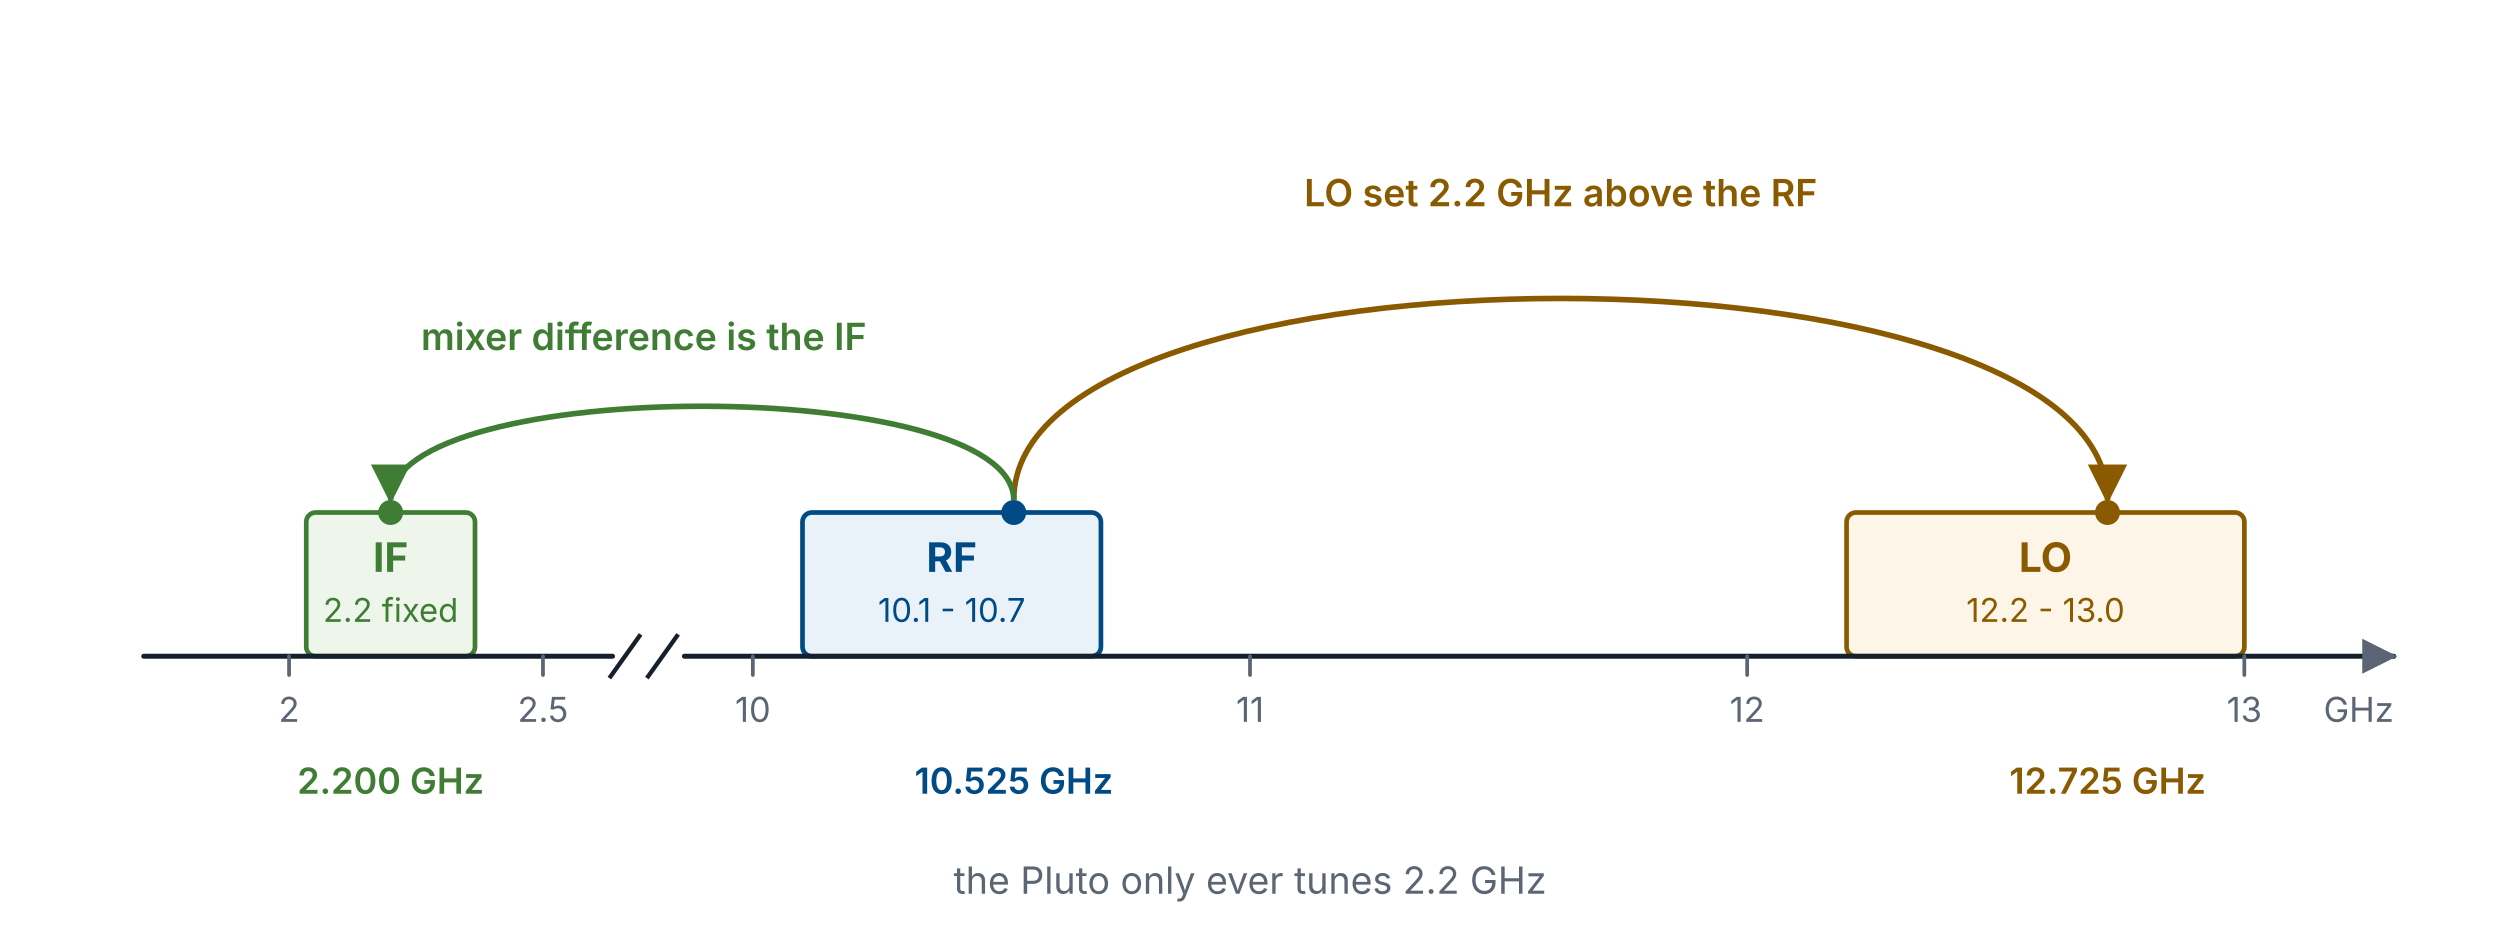
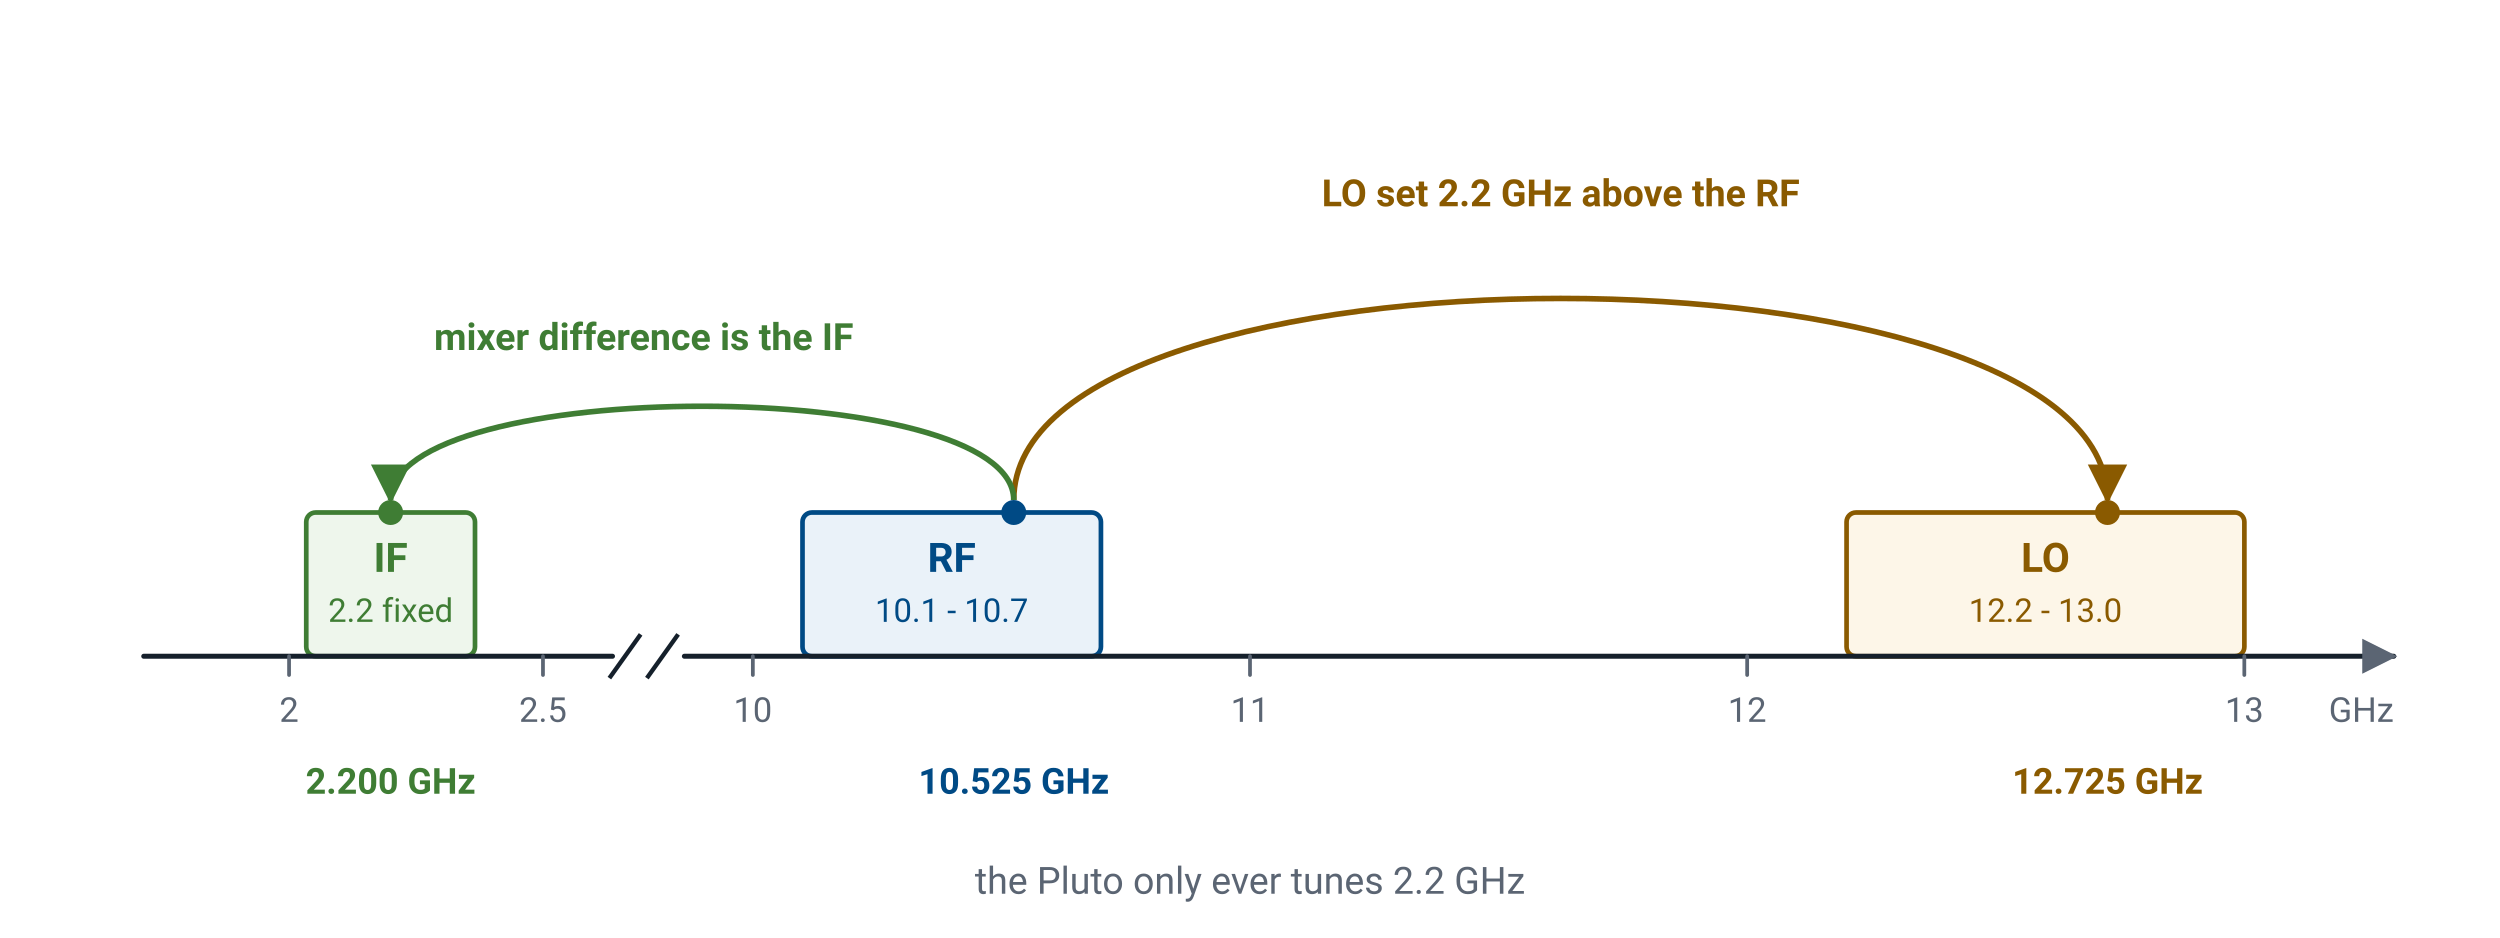
<svg xmlns="http://www.w3.org/2000/svg" viewBox="0 0 800 300" width="800" height="300" role="img" aria-label="PHASER frequency plan: X-band RF, LO band, and the 2.2 GHz IF">
  <defs>
    <marker id="aN" viewBox="0 0 10 10" refX="9" refY="5" markerWidth="7" markerHeight="7" orient="auto-start-reverse">
      <path d="M 0 0 L 10 5 L 0 10 z" fill="#004a85" />
    </marker>
    <marker id="aA" viewBox="0 0 10 10" refX="9" refY="5" markerWidth="7" markerHeight="7" orient="auto-start-reverse">
      <path d="M 0 0 L 10 5 L 0 10 z" fill="#8a5a00" />
    </marker>
    <marker id="aG" viewBox="0 0 10 10" refX="9" refY="5" markerWidth="7" markerHeight="7" orient="auto-start-reverse">
      <path d="M 0 0 L 10 5 L 0 10 z" fill="#3f7d34" />
    </marker>
    <marker id="aI" viewBox="0 0 10 10" refX="9" refY="5" markerWidth="7" markerHeight="7" orient="auto-start-reverse">
      <path d="M 0 0 L 10 5 L 0 10 z" fill="#5b6573" />
    </marker>
  </defs>
  <rect x="256.8" y="164" width="95.5" height="46" rx="3" fill="#eaf2f9" stroke="#004a85" stroke-width="1.5" />
-   <text x="304.545" y="183" font-family="Inter, 'Source Sans Pro', system-ui, -apple-system, sans-serif" font-size="13" fill="#004a85" text-anchor="middle" font-weight="700">RF</text>
-   <text x="304.545" y="199" font-family="Inter, 'Source Sans Pro', system-ui, -apple-system, sans-serif" font-size="10.5" fill="#004a85" text-anchor="middle" font-weight="400">10.1 - 10.7</text>
+   <text x="304.545" y="183" font-family="'Source Sans Pro', 'Segoe UI', Roboto, Helvetica, Arial, sans-serif" font-size="13" fill="#004a85" text-anchor="middle" font-weight="700">RF</text>
+   <text x="304.545" y="199" font-family="'Source Sans Pro', 'Segoe UI', Roboto, Helvetica, Arial, sans-serif" font-size="10.5" fill="#004a85" text-anchor="middle" font-weight="400">10.1 - 10.7</text>
  <rect x="590.9" y="164" width="127.3" height="46" rx="3" fill="#fdf6e8" stroke="#8a5a00" stroke-width="1.5" />
-   <text x="654.545" y="183" font-family="Inter, 'Source Sans Pro', system-ui, -apple-system, sans-serif" font-size="13" fill="#8a5a00" text-anchor="middle" font-weight="700">LO</text>
-   <text x="654.545" y="199" font-family="Inter, 'Source Sans Pro', system-ui, -apple-system, sans-serif" font-size="10.5" fill="#8a5a00" text-anchor="middle" font-weight="400">12.2 - 13.0</text>
+   <text x="654.545" y="183" font-family="'Source Sans Pro', 'Segoe UI', Roboto, Helvetica, Arial, sans-serif" font-size="13" fill="#8a5a00" text-anchor="middle" font-weight="700">LO</text>
+   <text x="654.545" y="199" font-family="'Source Sans Pro', 'Segoe UI', Roboto, Helvetica, Arial, sans-serif" font-size="10.5" fill="#8a5a00" text-anchor="middle" font-weight="400">12.2 - 13.0</text>
  <rect x="98.0" y="164" width="54.0" height="46" rx="3" fill="#eef6ec" stroke="#3f7d34" stroke-width="1.5" />
-   <text x="125.0" y="183" font-family="Inter, 'Source Sans Pro', system-ui, -apple-system, sans-serif" font-size="13" fill="#3f7d34" text-anchor="middle" font-weight="700">IF</text>
-   <text x="125.0" y="199" font-family="Inter, 'Source Sans Pro', system-ui, -apple-system, sans-serif" font-size="10.5" fill="#3f7d34" text-anchor="middle" font-weight="400">2.2 fixed</text>
+   <text x="125.0" y="183" font-family="'Source Sans Pro', 'Segoe UI', Roboto, Helvetica, Arial, sans-serif" font-size="13" fill="#3f7d34" text-anchor="middle" font-weight="700">IF</text>
+   <text x="125.0" y="199" font-family="'Source Sans Pro', 'Segoe UI', Roboto, Helvetica, Arial, sans-serif" font-size="10.5" fill="#3f7d34" text-anchor="middle" font-weight="400">2.2 fixed</text>
  <line x1="46" y1="210" x2="196.0" y2="210" stroke="#15202b" stroke-width="1.6" stroke-linecap="round" />
  <line x1="219.0" y1="210" x2="766" y2="210" stroke="#15202b" stroke-width="1.6" stroke-linecap="round" marker-end="url(#aI)" />
  <path d="M 195 217 L 205 203" stroke="#15202b" stroke-width="1.4" fill="none" />
  <path d="M 207 217 L 217 203" stroke="#15202b" stroke-width="1.4" fill="none" />
  <line x1="92.5" y1="210" x2="92.5" y2="216" stroke="#5b6573" stroke-width="1.2" stroke-linecap="round" />
-   <text x="92.5" y="231" font-family="Inter, 'Source Sans Pro', system-ui, -apple-system, sans-serif" font-size="11" fill="#5b6573" text-anchor="middle" font-weight="400">2</text>
+   <text x="92.5" y="231" font-family="'Source Sans Pro', 'Segoe UI', Roboto, Helvetica, Arial, sans-serif" font-size="11" fill="#5b6573" text-anchor="middle" font-weight="400">2</text>
  <line x1="173.75" y1="210" x2="173.75" y2="216" stroke="#5b6573" stroke-width="1.2" stroke-linecap="round" />
-   <text x="173.75" y="231" font-family="Inter, 'Source Sans Pro', system-ui, -apple-system, sans-serif" font-size="11" fill="#5b6573" text-anchor="middle" font-weight="400">2.5</text>
+   <text x="173.75" y="231" font-family="'Source Sans Pro', 'Segoe UI', Roboto, Helvetica, Arial, sans-serif" font-size="11" fill="#5b6573" text-anchor="middle" font-weight="400">2.5</text>
  <line x1="240.909" y1="210" x2="240.909" y2="216" stroke="#5b6573" stroke-width="1.2" stroke-linecap="round" />
-   <text x="240.909" y="231" font-family="Inter, 'Source Sans Pro', system-ui, -apple-system, sans-serif" font-size="11" fill="#5b6573" text-anchor="middle" font-weight="400">10</text>
+   <text x="240.909" y="231" font-family="'Source Sans Pro', 'Segoe UI', Roboto, Helvetica, Arial, sans-serif" font-size="11" fill="#5b6573" text-anchor="middle" font-weight="400">10</text>
  <line x1="400.0" y1="210" x2="400.0" y2="216" stroke="#5b6573" stroke-width="1.2" stroke-linecap="round" />
-   <text x="400.0" y="231" font-family="Inter, 'Source Sans Pro', system-ui, -apple-system, sans-serif" font-size="11" fill="#5b6573" text-anchor="middle" font-weight="400">11</text>
+   <text x="400.0" y="231" font-family="'Source Sans Pro', 'Segoe UI', Roboto, Helvetica, Arial, sans-serif" font-size="11" fill="#5b6573" text-anchor="middle" font-weight="400">11</text>
  <line x1="559.091" y1="210" x2="559.091" y2="216" stroke="#5b6573" stroke-width="1.2" stroke-linecap="round" />
-   <text x="559.091" y="231" font-family="Inter, 'Source Sans Pro', system-ui, -apple-system, sans-serif" font-size="11" fill="#5b6573" text-anchor="middle" font-weight="400">12</text>
+   <text x="559.091" y="231" font-family="'Source Sans Pro', 'Segoe UI', Roboto, Helvetica, Arial, sans-serif" font-size="11" fill="#5b6573" text-anchor="middle" font-weight="400">12</text>
  <line x1="718.182" y1="210" x2="718.182" y2="216" stroke="#5b6573" stroke-width="1.2" stroke-linecap="round" />
-   <text x="718.182" y="231" font-family="Inter, 'Source Sans Pro', system-ui, -apple-system, sans-serif" font-size="11" fill="#5b6573" text-anchor="middle" font-weight="400">13</text>
-   <text x="766" y="231" font-family="Inter, 'Source Sans Pro', system-ui, -apple-system, sans-serif" font-size="11" fill="#5b6573" text-anchor="end" font-weight="400">GHz</text>
+   <text x="718.182" y="231" font-family="'Source Sans Pro', 'Segoe UI', Roboto, Helvetica, Arial, sans-serif" font-size="11" fill="#5b6573" text-anchor="middle" font-weight="400">13</text>
+   <text x="766" y="231" font-family="'Source Sans Pro', 'Segoe UI', Roboto, Helvetica, Arial, sans-serif" font-size="11" fill="#5b6573" text-anchor="end" font-weight="400">GHz</text>
  <circle cx="125.0" cy="164" r="4" fill="#3f7d34" />
-   <text x="125" y="254" font-family="Inter, 'Source Sans Pro', system-ui, -apple-system, sans-serif" font-size="11.5" fill="#3f7d34" text-anchor="middle" font-weight="600">2.200 GHz</text>
+   <text x="125" y="254" font-family="'Source Sans Pro', 'Segoe UI', Roboto, Helvetica, Arial, sans-serif" font-size="11.5" fill="#3f7d34" text-anchor="middle" font-weight="600">2.200 GHz</text>
  <circle cx="324.4" cy="164" r="4" fill="#004a85" />
-   <text x="324.432" y="254" font-family="Inter, 'Source Sans Pro', system-ui, -apple-system, sans-serif" font-size="11.5" fill="#004a85" text-anchor="middle" font-weight="600">10.525 GHz</text>
+   <text x="324.432" y="254" font-family="'Source Sans Pro', 'Segoe UI', Roboto, Helvetica, Arial, sans-serif" font-size="11.5" fill="#004a85" text-anchor="middle" font-weight="600">10.525 GHz</text>
  <circle cx="674.4" cy="164" r="4" fill="#8a5a00" />
-   <text x="674.432" y="254" font-family="Inter, 'Source Sans Pro', system-ui, -apple-system, sans-serif" font-size="11.5" fill="#8a5a00" text-anchor="middle" font-weight="600">12.725 GHz</text>
+   <text x="674.432" y="254" font-family="'Source Sans Pro', 'Segoe UI', Roboto, Helvetica, Arial, sans-serif" font-size="11.5" fill="#8a5a00" text-anchor="middle" font-weight="600">12.725 GHz</text>
  <path d="M 324.4 160 C 324.4 74, 674.4 74, 674.4 160" fill="none" stroke="#8a5a00" stroke-width="1.8" marker-end="url(#aA)" />
-   <text x="499.432" y="66" font-family="Inter, 'Source Sans Pro', system-ui, -apple-system, sans-serif" font-size="12" fill="#8a5a00" text-anchor="middle" font-weight="600">LO set 2.2 GHz above the RF</text>
+   <text x="499.432" y="66" font-family="'Source Sans Pro', 'Segoe UI', Roboto, Helvetica, Arial, sans-serif" font-size="12" fill="#8a5a00" text-anchor="middle" font-weight="600">LO set 2.2 GHz above the RF</text>
  <path d="M 324.4 160 C 324.4 120, 125.0 120, 125.0 160" fill="none" stroke="#3f7d34" stroke-width="1.8" marker-end="url(#aG)" />
-   <text x="206" y="112" font-family="Inter, 'Source Sans Pro', system-ui, -apple-system, sans-serif" font-size="12" fill="#3f7d34" text-anchor="middle" font-weight="600">mixer difference is the IF</text>
-   <text x="400.0" y="286" font-family="Inter, 'Source Sans Pro', system-ui, -apple-system, sans-serif" font-size="12" fill="#5b6573" text-anchor="middle" font-weight="400">the Pluto only ever tunes 2.2 GHz</text>
+   <text x="206" y="112" font-family="'Source Sans Pro', 'Segoe UI', Roboto, Helvetica, Arial, sans-serif" font-size="12" fill="#3f7d34" text-anchor="middle" font-weight="600">mixer difference is the IF</text>
+   <text x="400.0" y="286" font-family="'Source Sans Pro', 'Segoe UI', Roboto, Helvetica, Arial, sans-serif" font-size="12" fill="#5b6573" text-anchor="middle" font-weight="400">the Pluto only ever tunes 2.2 GHz</text>
</svg>
